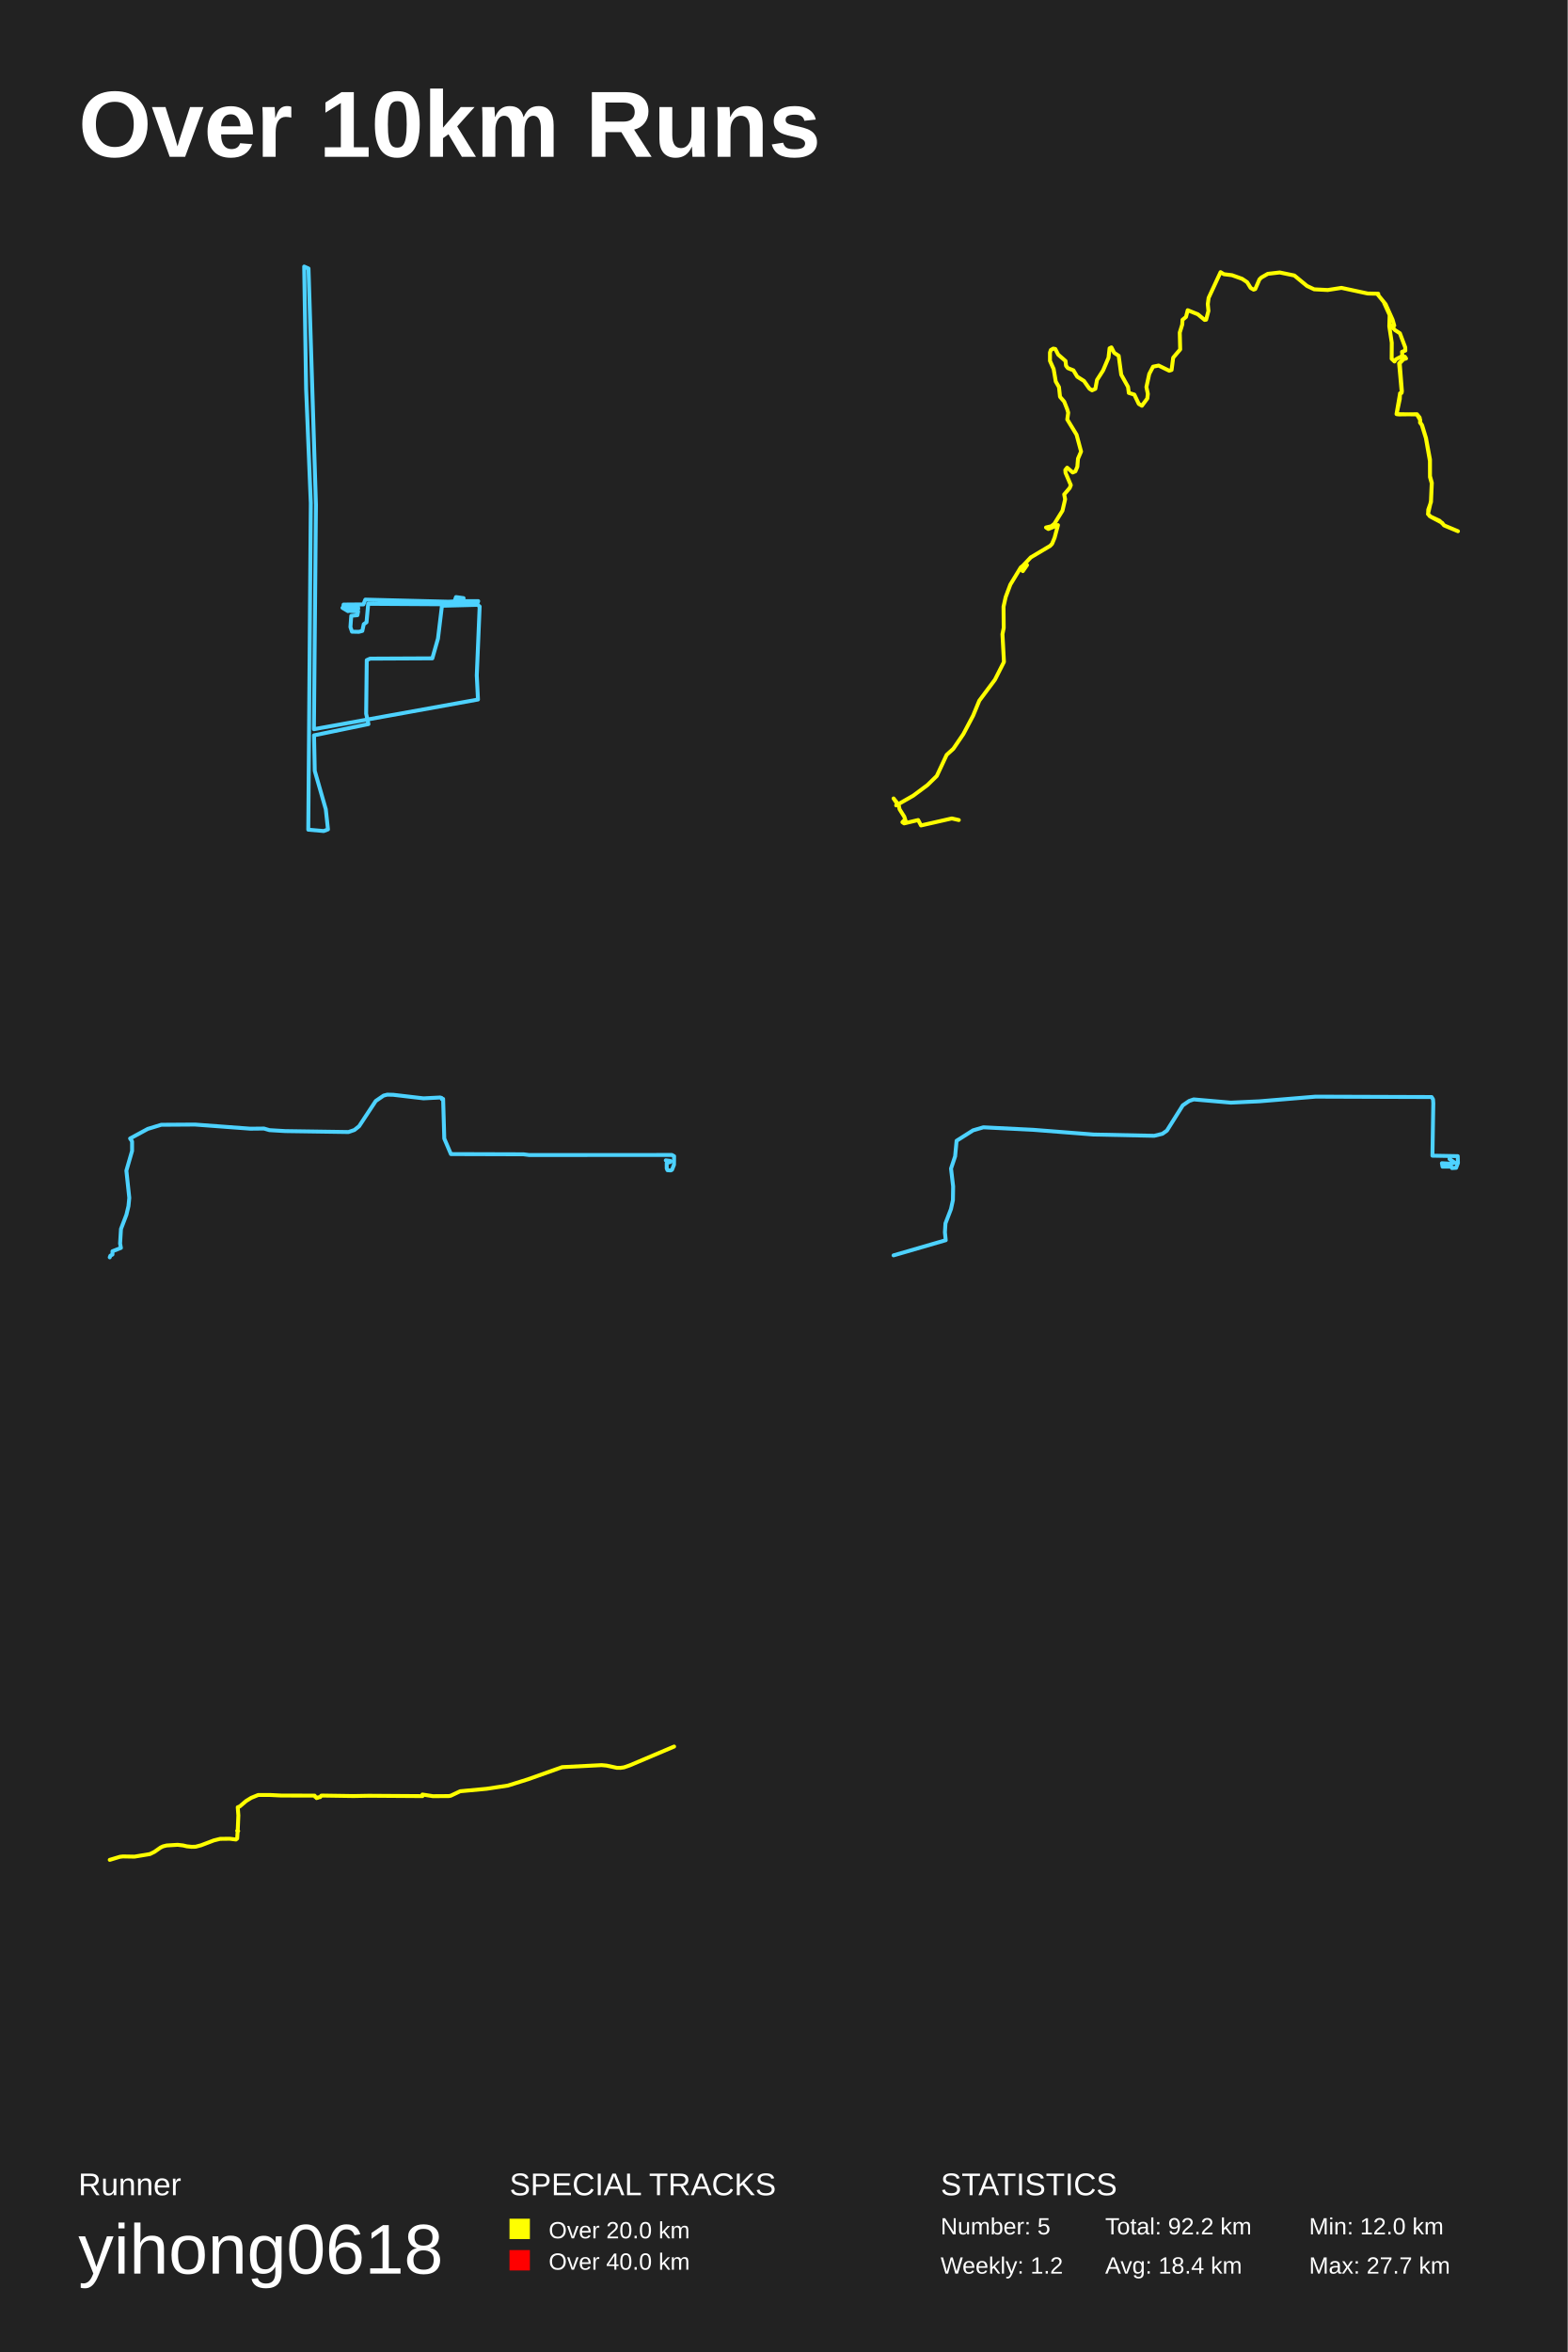
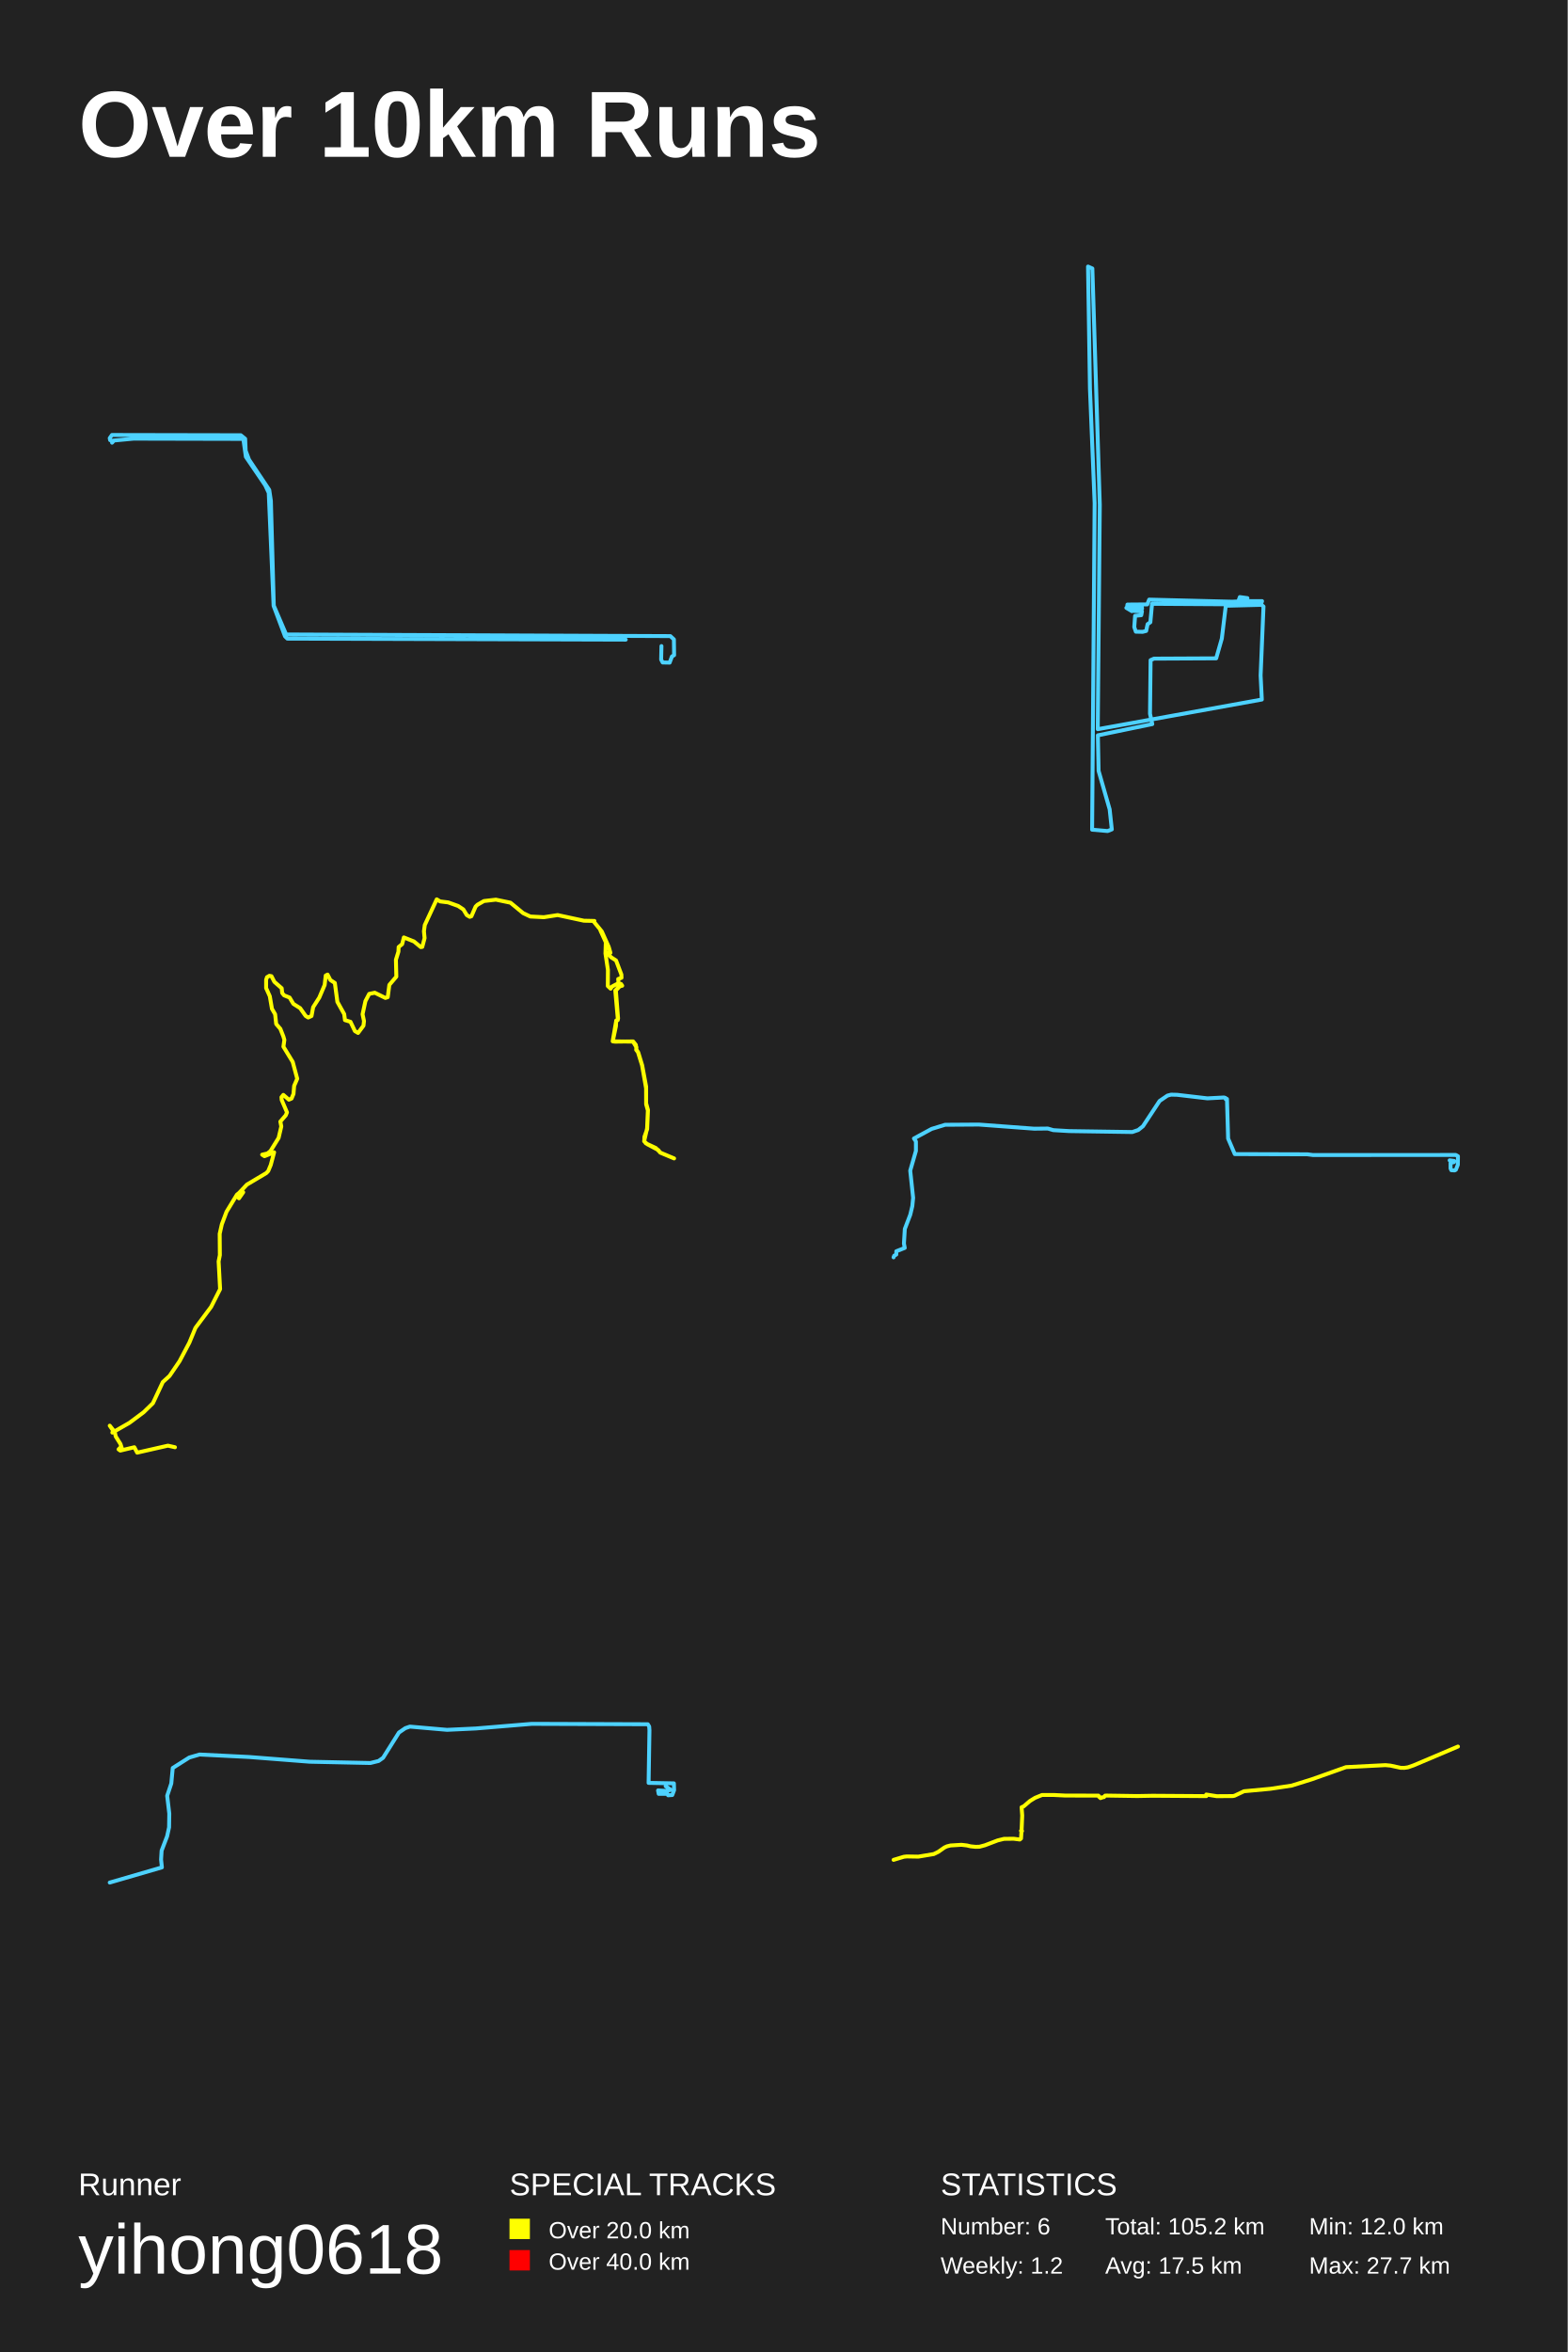
<svg xmlns="http://www.w3.org/2000/svg" baseProfile="full" height="300mm" version="1.1" viewBox="0,0,200,300" width="200mm">
  <defs />
  <rect fill="#222222" height="300" width="200" x="0" y="0" />
  <text fill="#FFFFFF" style="font-size:12px; font-family:Arial; font-weight:bold;" x="10" y="20">Over 10km Runs</text>
  <text fill="#FFFFFF" style="font-size:4px; font-family:Arial" x="10" y="280">Runner</text>
  <text fill="#FFFFFF" style="font-size:9px; font-family:Arial" x="10" y="290">yihong0618</text>
  <text fill="#FFFFFF" style="font-size:4px; font-family:Arial" x="65" y="280">SPECIAL TRACKS</text>
  <rect fill="yellow" height="2.6" width="2.6" x="65" y="283" />
  <text fill="#FFFFFF" style="font-size:3px; font-family:Arial" x="70" y="285.5">Over 20.0 km</text>
  <rect fill="red" height="2.6" width="2.6" x="65" y="287" />
  <text fill="#FFFFFF" style="font-size:3px; font-family:Arial" x="70" y="289.5">Over 40.0 km</text>
  <text fill="#FFFFFF" style="font-size:4px; font-family:Arial" x="120" y="280">STATISTICS</text>
-   <text fill="#FFFFFF" style="font-size:3px; font-family:Arial" x="120" y="285">Number: 5</text>
+   <text fill="#FFFFFF" style="font-size:3px; font-family:Arial" x="120" y="285">Number: 6</text>
  <text fill="#FFFFFF" style="font-size:3px; font-family:Arial" x="120" y="290">Weekly: 1.2</text>
-   <text fill="#FFFFFF" style="font-size:3px; font-family:Arial" x="141" y="285">Total: 92.2 km</text>
-   <text fill="#FFFFFF" style="font-size:3px; font-family:Arial" x="141" y="290">Avg: 18.4 km</text>
+   <text fill="#FFFFFF" style="font-size:3px; font-family:Arial" x="141" y="285">Total: 105.2 km</text>
+   <text fill="#FFFFFF" style="font-size:3px; font-family:Arial" x="141" y="290">Avg: 17.5 km</text>
  <text fill="#FFFFFF" style="font-size:3px; font-family:Arial" x="167" y="285">Min: 12.0 km</text>
  <text fill="#FFFFFF" style="font-size:3px; font-family:Arial" x="167" y="290">Max: 27.7 km</text>
-   <polyline fill="none" points="44.507,77.915 45.687,77.991 45.595,78.469 44.813,78.546 44.706,79.979 44.905,80.571 45.779,80.59 46.223,80.475 46.407,79.616 46.759,79.367 46.974,77.017 59.033,77.093 60.933,77.151 61.193,77.361 60.825,86.15 60.979,89.226 40.048,93.009 40.308,64.406 39.358,34.248 38.807,34.0 39.052,49.595 39.65,64.176 39.328,105.828 41.304,106.0 41.841,105.79 41.565,103.23 40.155,98.32 40.063,93.792 47.004,92.359 46.713,91.041 46.79,84.201 47.219,84.01 55.156,83.972 55.876,81.45 56.382,77.265 60.841,77.151 61.009,76.673 57.991,76.673 58.175,76.157 59.14,76.291 59.079,76.654 57.225,76.749 46.606,76.482 46.361,77.093 43.833,77.113 43.802,77.38 45.671,77.399 45.702,77.648 44.154,77.38 43.695,77.533 44.4,77.953" stroke="#4DD2FF" stroke-linecap="round" stroke-linejoin="round" stroke-width="0.5" />
-   <polyline fill="none" points="176.591,38.664 177.286,40.182 177.241,41.623 177.558,43.715 177.543,45.768 177.906,46.109 178.072,45.846 178.556,45.583 179.077,45.554 179.349,45.681 178.956,45.875 178.495,46.342 178.828,50.059 178.609,50.167 178.579,50.887 178.17,52.823 180.763,52.862 181.193,53.582 181.163,53.913 181.39,54.205 181.911,55.878 182.425,58.807 182.433,60.85 182.652,61.638 182.554,63.924 182.176,65.568 182.584,65.948 183.982,66.687 184.216,67.008 186.0,67.757 184.277,67.037 183.657,66.424 182.388,65.831 182.191,65.539 182.214,65.004 182.561,64.031 182.667,61.579 182.433,60.733 182.433,58.612 181.927,55.888 181.428,54.243 181.201,53.893 181.118,53.27 180.77,52.833 178.48,52.862 178.201,52.833 178.178,52.706 178.163,52.813 178.616,50.186 178.798,50.128 178.851,49.904 178.571,46.333 179.07,45.807 179.38,45.729 179.221,45.496 178.737,45.476 178.919,45.447 178.866,44.873 179.289,44.717 179.274,44.308 178.594,42.508 177.959,42.099 177.453,41.535 177.876,41.525 177.657,40.766 176.772,38.8 175.699,37.486 175.835,37.467 174.49,37.438 171.142,36.718 169.389,36.99 167.658,36.903 166.744,36.474 165.126,35.141 163.26,34.752 161.741,34.927 160.909,35.404 160.675,35.637 160.138,36.873 159.927,36.941 159.556,36.727 159.111,35.997 158.453,35.559 157.176,35.102 156.14,34.975 155.717,34.713 154.191,37.993 154.085,38.791 154.168,39.657 153.873,40.776 153.684,40.805 152.815,40.085 151.523,39.569 151.304,40.426 150.858,40.795 150.828,41.389 150.51,42.421 150.563,44.571 149.671,45.622 149.467,47.189 149.165,47.286 147.812,46.625 147.102,46.77 146.618,47.695 146.255,49.369 146.437,50.235 146.369,50.828 145.681,51.753 145.28,51.519 144.714,50.332 144.011,50.118 143.912,49.349 143.043,47.792 142.718,45.379 142.144,44.999 141.789,44.308 141.555,44.425 141.418,45.632 140.731,47.247 139.952,48.464 139.741,49.592 139.318,49.787 138.993,49.583 138.29,48.59 137.428,48.045 136.944,47.238 136.234,46.955 136,46.654 135.939,46.05 135.002,45.233 134.632,44.513 134.367,44.464 134.065,44.639 133.952,44.97 133.952,46.031 134.42,47.072 134.692,48.668 135.1,49.369 135.236,50.614 135.766,51.227 136.151,52.2 136.279,52.638 136.158,53.504 137.345,55.45 137.919,57.59 137.526,58.505 137.443,59.527 137.194,60.12 136.854,60.266 136.143,59.653 135.909,59.945 135.939,60.305 136.612,61.881 136.461,62.251 135.766,63.058 135.886,63.681 135.546,65.14 134.503,66.823 134.118,67.125 133.445,67.28 133.74,67.475 134.972,66.979 134.541,68.594 134.216,69.372 133.974,69.625 131.503,71.094 130.165,72.514 130.49,72.845 131.027,72.076 130.853,72.135 130.861,72.261 130.506,72.154 130.226,72.378 128.896,74.566 128.299,76.162 128.027,77.377 128.049,80.091 127.891,80.889 128.08,84.429 126.931,86.695 124.936,89.369 124.157,91.256 122.903,93.629 121.625,95.506 120.771,96.283 119.509,98.977 118.323,100.134 116.509,101.486 114.333,102.73 114.431,102.477 114.0,101.845 114.642,102.652 114.763,103.216 115.368,104.179 115.534,104.694 115.3,104.684 115.126,104.869 115.345,105.025 117.136,104.597 117.499,105.287 121.429,104.393 122.321,104.597" stroke="yellow" stroke-linecap="round" stroke-linejoin="round" stroke-width="0.5" />
-   <polyline fill="none" points="84.939,148.001 85.51,148.076 85.48,148.233 85.057,148.335 85.057,149.029 85.154,149.26 85.577,149.288 85.733,149.205 85.985,148.566 86.0,147.474 85.725,147.317 67.51,147.326 66.79,147.233 57.527,147.205 56.68,145.225 56.532,140.17 56.369,140.198 56.339,140.041 56.146,139.985 54.031,140.096 50.171,139.643 49.399,139.624 48.939,139.745 47.936,140.43 45.814,143.651 45.212,144.132 44.455,144.392 36.387,144.271 34.375,144.151 33.678,143.947 31.933,143.966 24.874,143.438 20.576,143.466 18.854,143.993 16.598,145.215 16.85,145.586 16.85,146.798 16.123,149.316 16.494,152.787 16.39,153.842 16.13,154.934 15.433,156.757 15.321,158.617 15.425,159.173 14.349,159.598 14.349,160.015 14.082,160.163 14.0,160.376" stroke="#4DD2FF" stroke-linecap="round" stroke-linejoin="round" stroke-width="0.5" />
-   <polyline fill="none" points="114.0,160.122 120.653,158.188 120.549,157.183 120.618,156.048 121.321,154.217 121.57,153.074 121.597,151.329 121.328,149.051 121.852,147.486 122.038,145.509 124.141,144.176 125.458,143.79 131.8,144.108 139.501,144.709 147.249,144.873 148.297,144.615 148.869,144.211 150.896,140.987 151.71,140.428 152.289,140.23 157.032,140.643 160.692,140.471 167.841,139.878 182.643,139.929 182.822,140.222 182.856,140.712 182.746,147.409 185.972,147.469 186.0,148.337 185.766,148.956 185.235,148.991 185.152,148.802 184.035,148.81 183.953,148.372 185.007,148.432 185.579,148.294 184.925,147.83" stroke="#4DD2FF" stroke-linecap="round" stroke-linejoin="round" stroke-width="0.5" />
-   <polyline fill="none" points="14.0,237.226 15.307,236.833 15.682,236.791 17.16,236.816 19.132,236.486 19.701,236.205 20.49,235.651 20.811,235.503 21.267,235.391 22.664,235.307 23.351,235.387 23.844,235.503 24.444,235.563 24.954,235.552 25.655,235.366 27.267,234.752 28.081,234.549 29.317,234.534 30.1,234.633 30.258,234.503 30.323,233.527 30.387,233.548 30.255,233.517 30.328,233.499 30.41,231.572 30.331,230.515 30.593,230.406 31.401,229.715 32.052,229.315 32.939,228.953 34.398,228.95 35.877,229.023 40.142,229.034 40.22,229.199 40.488,229.276 40.389,229.35 40.423,229.294 40.528,229.311 40.666,229.241 40.846,229.223 40.984,229.034 41.173,229.027 45.076,229.086 47.04,229.051 53.895,229.097 53.89,228.893 55.225,229.104 57.29,229.09 57.504,229.044 58.706,228.476 62.069,228.163 64.793,227.752 67.345,226.955 71.719,225.4 76.747,225.144 77.387,225.203 78.702,225.488 79.167,225.491 79.606,225.428 80.338,225.175 86.0,222.774" stroke="yellow" stroke-linecap="round" stroke-linejoin="round" stroke-width="0.5" />
+   <polyline fill="none" points="84.386,82.408 84.347,84.131 84.541,84.501 85.432,84.517 85.729,83.728 86.0,83.567 85.974,81.555 85.522,81.136 36.506,80.927 34.931,77.255 34.557,63.873 34.35,62.488 31.768,58.623 31.341,57.496 31.277,55.966 30.722,55.515 14.284,55.483 14.0,55.885 14.052,56.143 14.465,56.272 14.297,56.465 14.336,56.207 17.047,55.95 31.044,55.982 31.367,58.269 33.834,61.892 34.286,62.859 34.905,77.271 36.364,81.168 36.661,81.458 79.828,81.587" stroke="#4DD2FF" stroke-linecap="round" stroke-linejoin="round" stroke-width="0.5" />
+   <polyline fill="none" points="144.507,77.915 145.687,77.991 145.595,78.469 144.813,78.546 144.706,79.979 144.905,80.571 145.779,80.59 146.223,80.475 146.407,79.616 146.759,79.367 146.974,77.017 159.033,77.093 160.933,77.151 161.193,77.361 160.825,86.15 160.979,89.226 140.048,93.009 140.308,64.406 139.358,34.248 138.807,34.0 139.052,49.595 139.65,64.176 139.328,105.828 141.304,106.0 141.841,105.79 141.565,103.23 140.155,98.32 140.063,93.792 147.004,92.359 146.713,91.041 146.79,84.201 147.219,84.01 155.156,83.972 155.876,81.45 156.382,77.265 160.841,77.151 161.009,76.673 157.991,76.673 158.175,76.157 159.14,76.291 159.079,76.654 157.225,76.749 146.606,76.482 146.361,77.093 143.833,77.113 143.802,77.38 145.671,77.399 145.702,77.648 144.154,77.38 143.695,77.533 144.4,77.953" stroke="#4DD2FF" stroke-linecap="round" stroke-linejoin="round" stroke-width="0.5" />
+   <polyline fill="none" points="76.591,118.664 77.286,120.182 77.241,121.623 77.558,123.715 77.543,125.768 77.906,126.109 78.072,125.846 78.556,125.583 79.077,125.554 79.349,125.681 78.956,125.875 78.495,126.342 78.828,130.059 78.609,130.167 78.579,130.887 78.17,132.823 80.763,132.862 81.193,133.582 81.163,133.913 81.39,134.205 81.911,135.878 82.425,138.807 82.433,140.85 82.652,141.638 82.554,143.924 82.176,145.568 82.584,145.948 83.982,146.687 84.216,147.008 86.0,147.757 84.277,147.037 83.657,146.424 82.388,145.831 82.191,145.539 82.214,145.004 82.561,144.031 82.667,141.579 82.433,140.733 82.433,138.612 81.927,135.888 81.428,134.243 81.201,133.893 81.118,133.27 80.77,132.833 78.48,132.862 78.201,132.833 78.178,132.706 78.163,132.813 78.616,130.186 78.798,130.128 78.851,129.904 78.571,126.333 79.07,125.807 79.38,125.729 79.221,125.496 78.737,125.476 78.919,125.447 78.866,124.873 79.289,124.717 79.274,124.308 78.594,122.508 77.959,122.099 77.453,121.535 77.876,121.525 77.657,120.766 76.772,118.8 75.699,117.486 75.835,117.467 74.49,117.438 71.142,116.718 69.389,116.99 67.658,116.903 66.744,116.474 65.126,115.141 63.26,114.752 61.741,114.927 60.909,115.404 60.675,115.637 60.138,116.873 59.927,116.941 59.556,116.727 59.111,115.997 58.453,115.559 57.176,115.102 56.14,114.975 55.717,114.713 54.191,117.993 54.085,118.791 54.168,119.657 53.873,120.776 53.684,120.805 52.815,120.085 51.523,119.569 51.304,120.426 50.858,120.795 50.828,121.389 50.51,122.421 50.563,124.571 49.671,125.622 49.467,127.189 49.165,127.286 47.812,126.625 47.102,126.77 46.618,127.695 46.255,129.369 46.437,130.235 46.369,130.828 45.681,131.753 45.28,131.519 44.714,130.332 44.011,130.118 43.912,129.349 43.043,127.792 42.718,125.379 42.144,124.999 41.789,124.308 41.555,124.425 41.418,125.632 40.731,127.247 39.952,128.464 39.741,129.592 39.318,129.787 38.993,129.583 38.29,128.59 37.428,128.045 36.944,127.238 36.234,126.955 36,126.654 35.939,126.05 35.002,125.233 34.632,124.513 34.367,124.464 34.065,124.639 33.952,124.97 33.952,126.031 34.42,127.072 34.692,128.668 35.1,129.369 35.236,130.614 35.766,131.227 36.151,132.2 36.279,132.638 36.158,133.504 37.345,135.45 37.919,137.59 37.526,138.505 37.443,139.527 37.194,140.12 36.854,140.266 36.143,139.653 35.909,139.945 35.939,140.305 36.612,141.881 36.461,142.251 35.766,143.058 35.886,143.681 35.546,145.14 34.503,146.823 34.118,147.125 33.445,147.28 33.74,147.475 34.972,146.979 34.541,148.594 34.216,149.372 33.974,149.625 31.503,151.094 30.165,152.514 30.49,152.845 31.027,152.076 30.853,152.135 30.861,152.261 30.506,152.154 30.226,152.378 28.896,154.566 28.299,156.162 28.027,157.377 28.049,160.091 27.891,160.889 28.08,164.429 26.931,166.695 24.936,169.369 24.157,171.256 22.903,173.629 21.625,175.506 20.771,176.283 19.509,178.977 18.323,180.134 16.509,181.486 14.333,182.73 14.431,182.477 14.0,181.845 14.642,182.652 14.763,183.216 15.368,184.179 15.534,184.694 15.3,184.684 15.126,184.869 15.345,185.025 17.136,184.597 17.499,185.287 21.429,184.393 22.321,184.597" stroke="yellow" stroke-linecap="round" stroke-linejoin="round" stroke-width="0.5" />
+   <polyline fill="none" points="184.939,148.001 185.51,148.076 185.48,148.233 185.057,148.335 185.057,149.029 185.154,149.26 185.577,149.288 185.733,149.205 185.985,148.566 186.0,147.474 185.725,147.317 167.51,147.326 166.79,147.233 157.527,147.205 156.68,145.225 156.532,140.17 156.369,140.198 156.339,140.041 156.146,139.985 154.031,140.096 150.171,139.643 149.399,139.624 148.939,139.745 147.936,140.43 145.814,143.651 145.212,144.132 144.455,144.392 136.387,144.271 134.375,144.151 133.678,143.947 131.933,143.966 124.874,143.438 120.576,143.466 118.854,143.993 116.598,145.215 116.85,145.586 116.85,146.798 116.123,149.316 116.494,152.787 116.39,153.842 116.13,154.934 115.433,156.757 115.321,158.617 115.425,159.173 114.349,159.598 114.349,160.015 114.082,160.163 114.0,160.376" stroke="#4DD2FF" stroke-linecap="round" stroke-linejoin="round" stroke-width="0.5" />
+   <polyline fill="none" points="14.0,240.122 20.653,238.188 20.549,237.183 20.618,236.048 21.321,234.217 21.57,233.074 21.597,231.329 21.328,229.051 21.852,227.486 22.038,225.509 24.141,224.176 25.458,223.79 31.8,224.108 39.501,224.709 47.249,224.873 48.297,224.615 48.869,224.211 50.896,220.987 51.71,220.428 52.289,220.23 57.032,220.643 60.692,220.471 67.841,219.878 82.643,219.929 82.822,220.222 82.856,220.712 82.746,227.409 85.972,227.469 86.0,228.337 85.766,228.956 85.235,228.991 85.152,228.802 84.035,228.81 83.953,228.372 85.007,228.432 85.579,228.294 84.925,227.83" stroke="#4DD2FF" stroke-linecap="round" stroke-linejoin="round" stroke-width="0.5" />
+   <polyline fill="none" points="114.0,237.226 115.307,236.833 115.682,236.791 117.16,236.816 119.132,236.486 119.701,236.205 120.49,235.651 120.811,235.503 121.267,235.391 122.664,235.307 123.351,235.387 123.844,235.503 124.444,235.563 124.954,235.552 125.655,235.366 127.267,234.752 128.081,234.549 129.317,234.534 130.1,234.633 130.258,234.503 130.323,233.527 130.387,233.548 130.255,233.517 130.328,233.499 130.41,231.572 130.331,230.515 130.593,230.406 131.401,229.715 132.052,229.315 132.939,228.953 134.398,228.95 135.877,229.023 140.142,229.034 140.22,229.199 140.488,229.276 140.389,229.35 140.423,229.294 140.528,229.311 140.666,229.241 140.846,229.223 140.984,229.034 141.173,229.027 145.076,229.086 147.04,229.051 153.895,229.097 153.89,228.893 155.225,229.104 157.29,229.09 157.504,229.044 158.706,228.476 162.069,228.163 164.793,227.752 167.345,226.955 171.719,225.4 176.747,225.144 177.387,225.203 178.702,225.488 179.167,225.491 179.606,225.428 180.338,225.175 186.0,222.774" stroke="yellow" stroke-linecap="round" stroke-linejoin="round" stroke-width="0.5" />
</svg>
